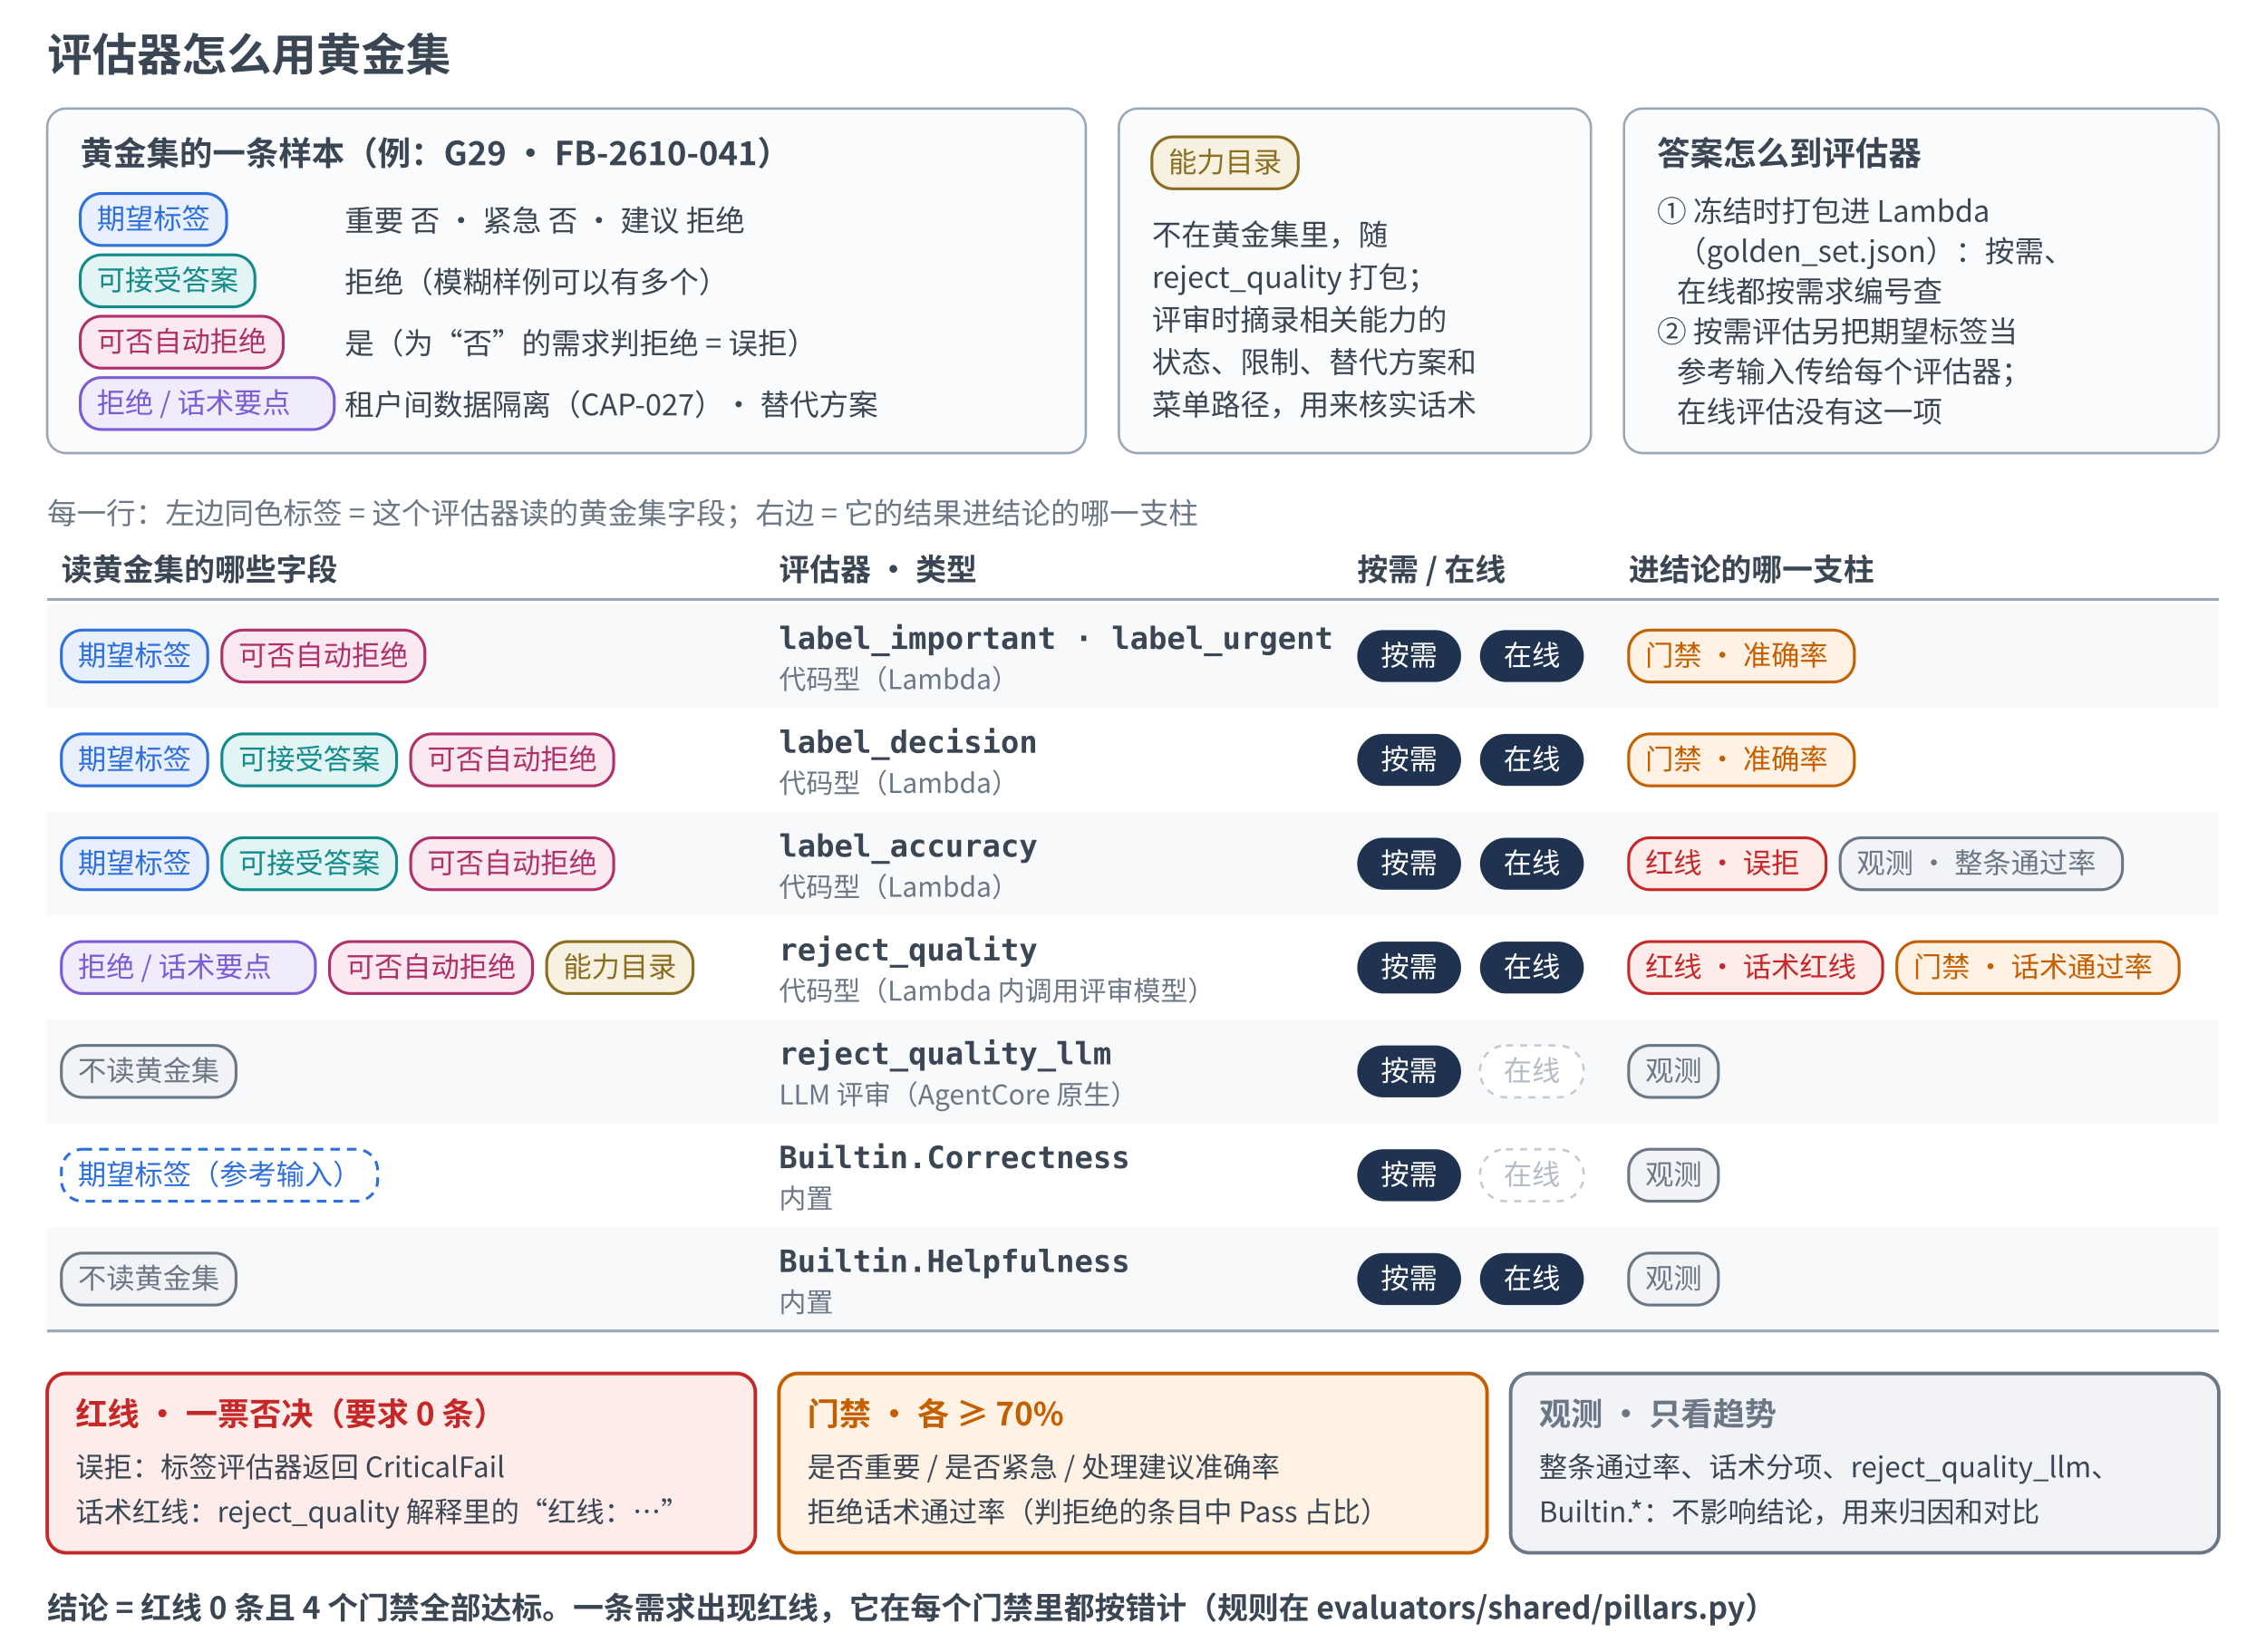
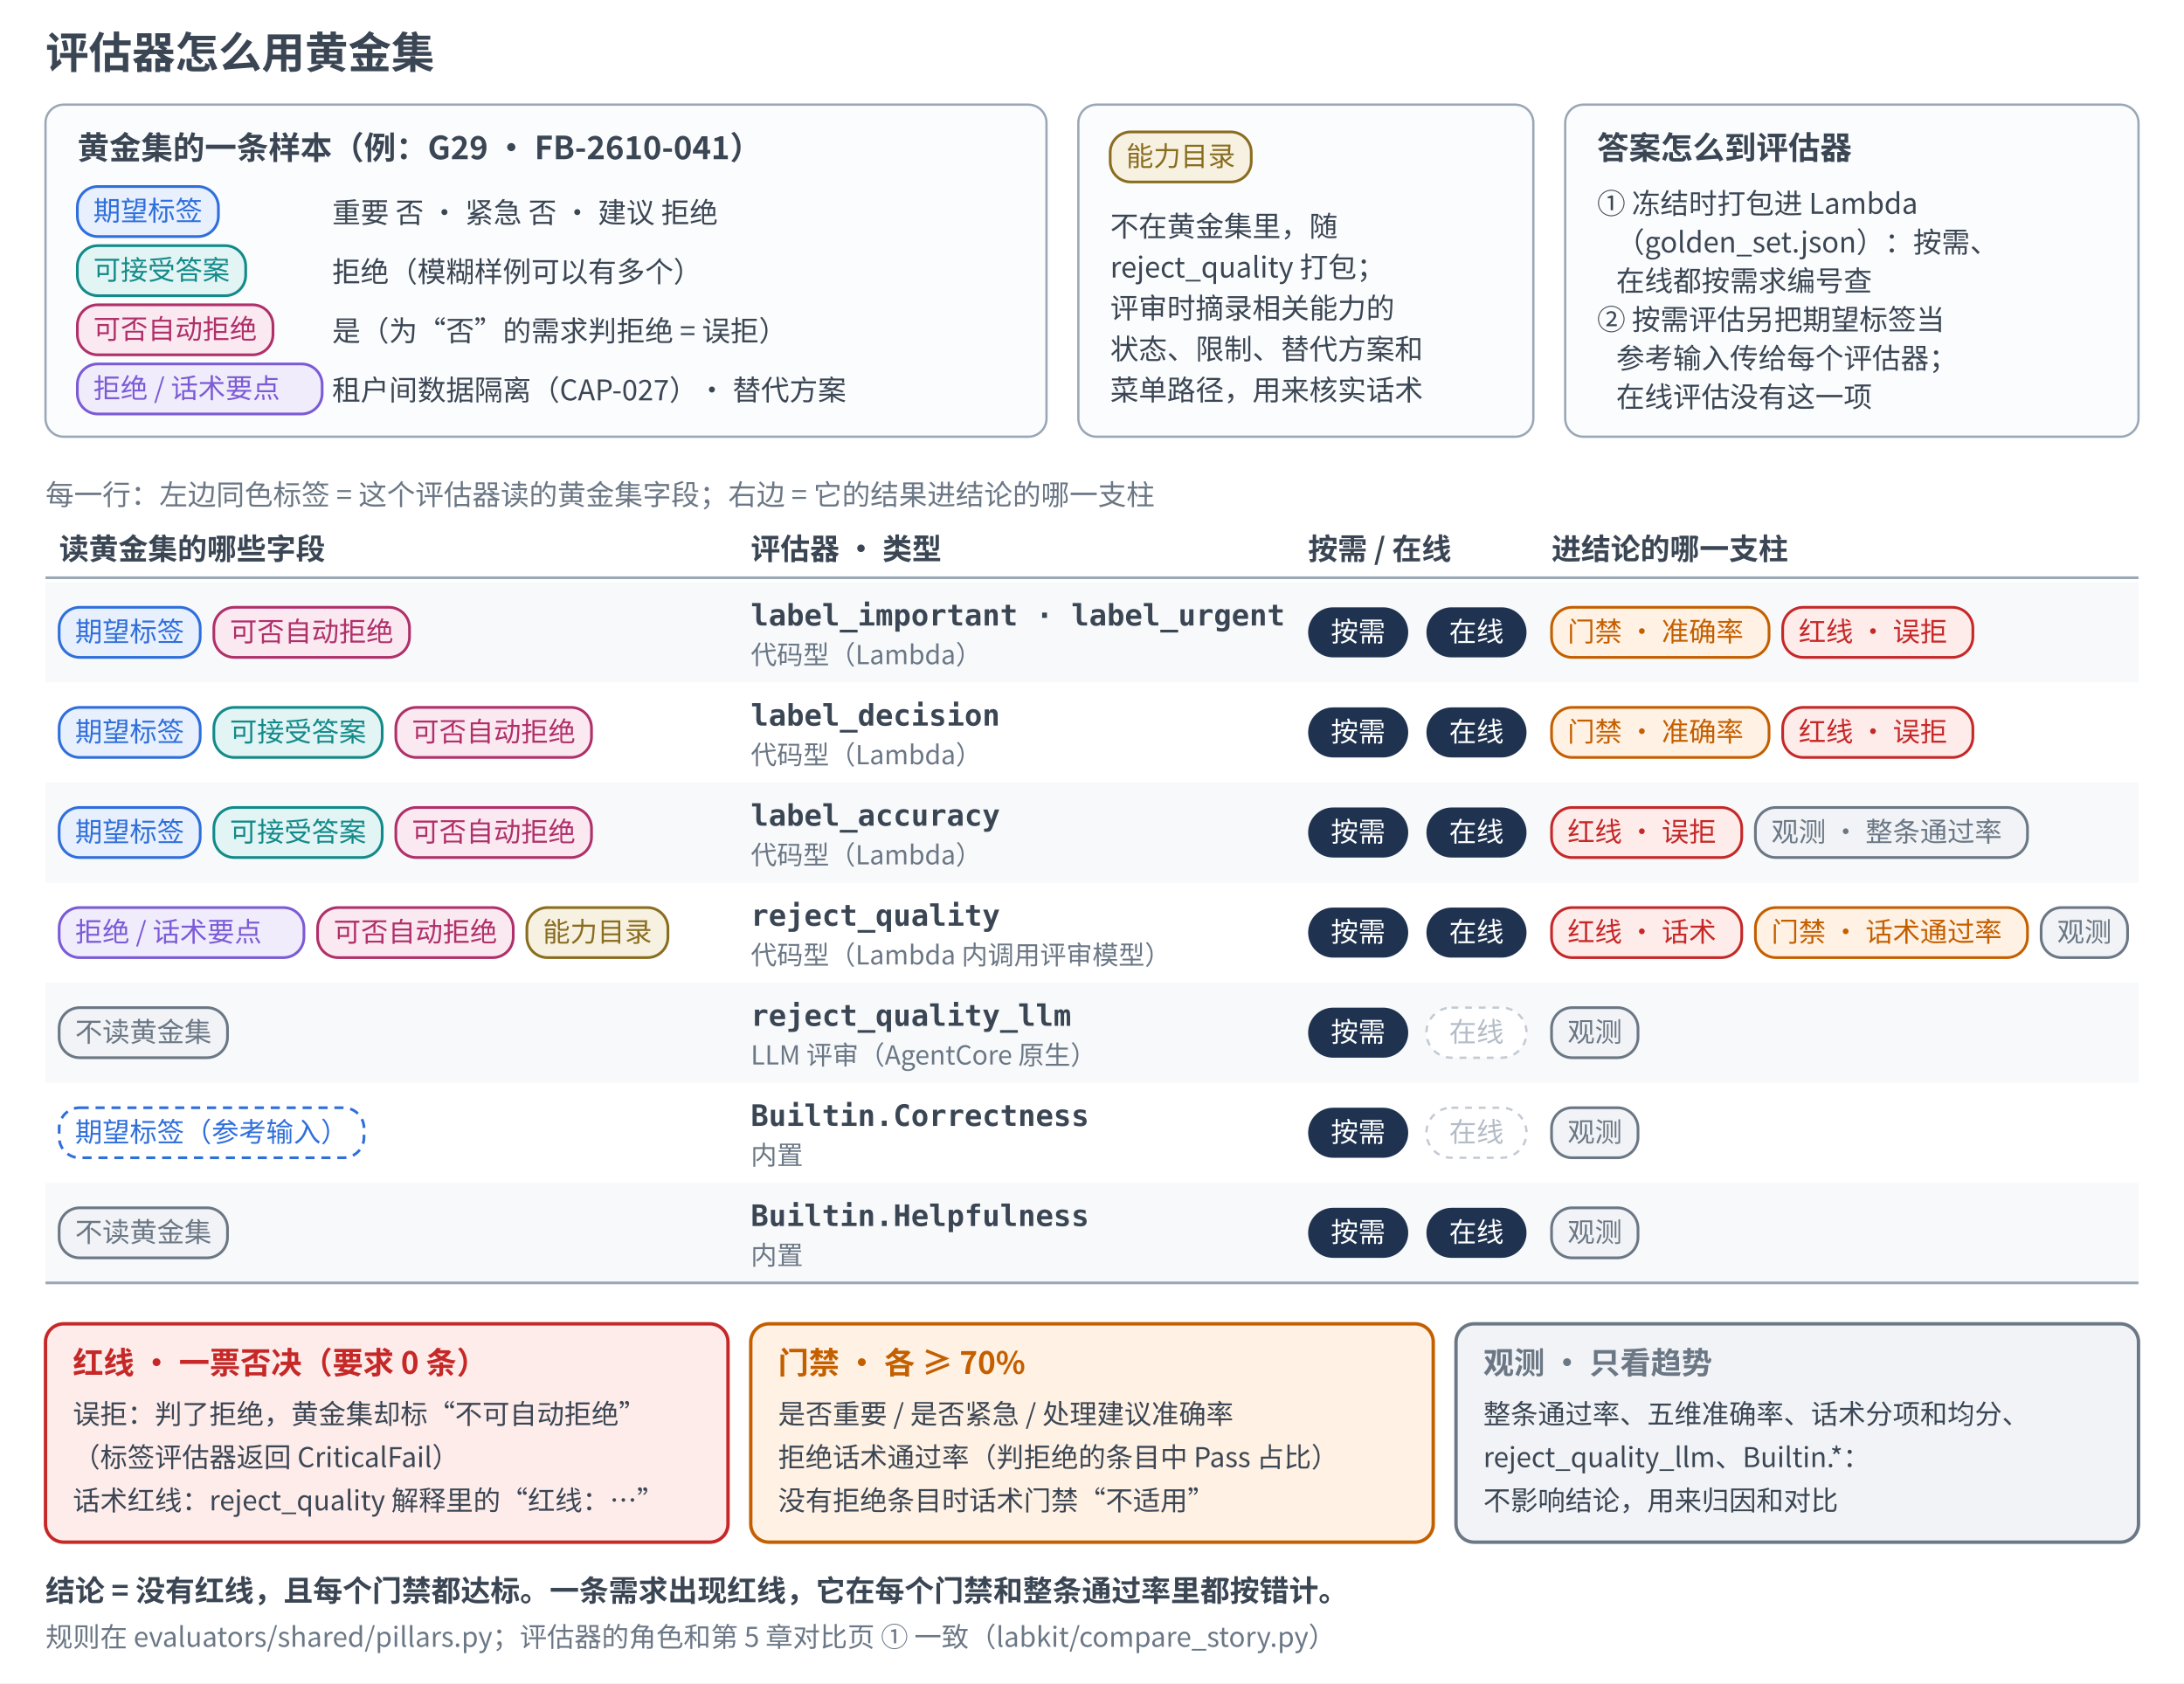
- <svg xmlns="http://www.w3.org/2000/svg" width="960" height="700" viewBox="0 0 960 700" role="img" aria-label="评估器怎么用黄金集：读哪些字段、按需还是在线、进结论的哪一支柱">
-   <rect width="960" height="700" fill="#ffffff" />
+ <svg xmlns="http://www.w3.org/2000/svg" width="960" height="740" viewBox="0 0 960 740" role="img" aria-label="评估器怎么用黄金集：读哪些字段、按需还是在线、进结论的哪一支柱">
+   <rect width="960" height="740" fill="#ffffff" />
  <text x="20" y="30" font-family="'PingFang SC','Microsoft YaHei','Noto Sans CJK SC','Noto Sans SC',sans-serif" font-size="19" font-weight="700" fill="#3b4654" xml:space="preserve">评估器怎么用黄金集</text>
  <rect x="20" y="46" width="440" height="146" rx="8" fill="#fbfcfd" stroke="#9aa7b6" />
  <text x="34" y="70" font-family="'PingFang SC','Microsoft YaHei','Noto Sans CJK SC','Noto Sans SC',sans-serif" font-size="14" font-weight="700" fill="#3b4654" xml:space="preserve">黄金集的一条样本（例：G29 · FB-2610-041）</text>
  <rect x="34.0" y="82.0" width="62.0" height="22" rx="9" fill="#e8f0fd" stroke="#2f6fdc" stroke-width="1.2" />
  <text x="41.0" y="97.0" font-family="'PingFang SC','Microsoft YaHei','Noto Sans CJK SC','Noto Sans SC',sans-serif" font-size="12" fill="#2f6fdc">期望标签</text>
  <text x="146" y="98" font-family="'PingFang SC','Microsoft YaHei','Noto Sans CJK SC','Noto Sans SC',sans-serif" font-size="12.5" font-weight="400" fill="#3b4654" xml:space="preserve">重要 否 · 紧急 否 · 建议 拒绝</text>
  <rect x="34.0" y="108.0" width="74.0" height="22" rx="9" fill="#e3f4f4" stroke="#138a8a" stroke-width="1.2" />
  <text x="41.0" y="123.0" font-family="'PingFang SC','Microsoft YaHei','Noto Sans CJK SC','Noto Sans SC',sans-serif" font-size="12" fill="#138a8a">可接受答案</text>
  <text x="146" y="124" font-family="'PingFang SC','Microsoft YaHei','Noto Sans CJK SC','Noto Sans SC',sans-serif" font-size="12.5" font-weight="400" fill="#3b4654" xml:space="preserve">拒绝（模糊样例可以有多个）</text>
  <rect x="34.0" y="134.0" width="86.0" height="22" rx="9" fill="#fbe9f1" stroke="#b0306a" stroke-width="1.2" />
  <text x="41.0" y="149.0" font-family="'PingFang SC','Microsoft YaHei','Noto Sans CJK SC','Noto Sans SC',sans-serif" font-size="12" fill="#b0306a">可否自动拒绝</text>
  <text x="146" y="150" font-family="'PingFang SC','Microsoft YaHei','Noto Sans CJK SC','Noto Sans SC',sans-serif" font-size="12.5" font-weight="400" fill="#3b4654" xml:space="preserve">是（为“否”的需求判拒绝 = 误拒）</text>
  <rect x="34.0" y="160.0" width="107.6" height="22" rx="9" fill="#f0ecfb" stroke="#7b5bd6" stroke-width="1.2" />
  <text x="41.0" y="175.0" font-family="'PingFang SC','Microsoft YaHei','Noto Sans CJK SC','Noto Sans SC',sans-serif" font-size="12" fill="#7b5bd6">拒绝 / 话术要点</text>
  <text x="146" y="176" font-family="'PingFang SC','Microsoft YaHei','Noto Sans CJK SC','Noto Sans SC',sans-serif" font-size="12.5" font-weight="400" fill="#3b4654" xml:space="preserve">租户间数据隔离（CAP-027）· 替代方案</text>
  <rect x="474" y="46" width="200" height="146" rx="8" fill="#fbfcfd" stroke="#9aa7b6" />
  <rect x="488.0" y="58.0" width="62.0" height="22" rx="9" fill="#f7f1e1" stroke="#8a6d1f" stroke-width="1.2" />
  <text x="495.0" y="73.0" font-family="'PingFang SC','Microsoft YaHei','Noto Sans CJK SC','Noto Sans SC',sans-serif" font-size="12" fill="#8a6d1f">能力目录</text>
  <text x="488" y="104" font-family="'PingFang SC','Microsoft YaHei','Noto Sans CJK SC','Noto Sans SC',sans-serif" font-size="12.5" font-weight="400" fill="#3b4654" xml:space="preserve">不在黄金集里，随</text>
  <text x="488" y="122" font-family="'PingFang SC','Microsoft YaHei','Noto Sans CJK SC','Noto Sans SC',sans-serif" font-size="12.5" font-weight="400" fill="#3b4654" xml:space="preserve">reject_quality 打包；</text>
  <text x="488" y="140" font-family="'PingFang SC','Microsoft YaHei','Noto Sans CJK SC','Noto Sans SC',sans-serif" font-size="12.5" font-weight="400" fill="#3b4654" xml:space="preserve">评审时摘录相关能力的</text>
  <text x="488" y="158" font-family="'PingFang SC','Microsoft YaHei','Noto Sans CJK SC','Noto Sans SC',sans-serif" font-size="12.5" font-weight="400" fill="#3b4654" xml:space="preserve">状态、限制、替代方案和</text>
  <text x="488" y="176" font-family="'PingFang SC','Microsoft YaHei','Noto Sans CJK SC','Noto Sans SC',sans-serif" font-size="12.5" font-weight="400" fill="#3b4654" xml:space="preserve">菜单路径，用来核实话术</text>
  <rect x="688" y="46" width="252" height="146" rx="8" fill="#fbfcfd" stroke="#9aa7b6" />
  <text x="702" y="70" font-family="'PingFang SC','Microsoft YaHei','Noto Sans CJK SC','Noto Sans SC',sans-serif" font-size="14" font-weight="700" fill="#3b4654" xml:space="preserve">答案怎么到评估器</text>
  <text x="702" y="94" font-family="'PingFang SC','Microsoft YaHei','Noto Sans CJK SC','Noto Sans SC',sans-serif" font-size="12.5" font-weight="400" fill="#3b4654" xml:space="preserve">① 冻结时打包进 Lambda</text>
  <text x="702" y="111" font-family="'PingFang SC','Microsoft YaHei','Noto Sans CJK SC','Noto Sans SC',sans-serif" font-size="12.5" font-weight="400" fill="#3b4654" xml:space="preserve">   （golden_set.json）：按需、</text>
  <text x="702" y="128" font-family="'PingFang SC','Microsoft YaHei','Noto Sans CJK SC','Noto Sans SC',sans-serif" font-size="12.5" font-weight="400" fill="#3b4654" xml:space="preserve">   在线都按需求编号查</text>
  <text x="702" y="145" font-family="'PingFang SC','Microsoft YaHei','Noto Sans CJK SC','Noto Sans SC',sans-serif" font-size="12.5" font-weight="400" fill="#3b4654" xml:space="preserve">② 按需评估另把期望标签当</text>
  <text x="702" y="162" font-family="'PingFang SC','Microsoft YaHei','Noto Sans CJK SC','Noto Sans SC',sans-serif" font-size="12.5" font-weight="400" fill="#3b4654" xml:space="preserve">   参考输入传给每个评估器；</text>
  <text x="702" y="179" font-family="'PingFang SC','Microsoft YaHei','Noto Sans CJK SC','Noto Sans SC',sans-serif" font-size="12.5" font-weight="400" fill="#3b4654" xml:space="preserve">   在线评估没有这一项</text>
  <text x="20" y="222" font-family="'PingFang SC','Microsoft YaHei','Noto Sans CJK SC','Noto Sans SC',sans-serif" font-size="12.5" font-weight="400" fill="#6b7785" xml:space="preserve">每一行：左边同色标签 = 这个评估器读的黄金集字段；右边 = 它的结果进结论的哪一支柱</text>
  <text x="26" y="246" font-family="'PingFang SC','Microsoft YaHei','Noto Sans CJK SC','Noto Sans SC',sans-serif" font-size="13" font-weight="700" fill="#3b4654" xml:space="preserve">读黄金集的哪些字段</text>
  <text x="330" y="246" font-family="'PingFang SC','Microsoft YaHei','Noto Sans CJK SC','Noto Sans SC',sans-serif" font-size="13" font-weight="700" fill="#3b4654" xml:space="preserve">评估器 · 类型</text>
  <text x="575" y="246" font-family="'PingFang SC','Microsoft YaHei','Noto Sans CJK SC','Noto Sans SC',sans-serif" font-size="13" font-weight="700" fill="#3b4654" xml:space="preserve">按需 / 在线</text>
-   <text x="690" y="246" font-family="'PingFang SC','Microsoft YaHei','Noto Sans CJK SC','Noto Sans SC',sans-serif" font-size="13" font-weight="700" fill="#3b4654" xml:space="preserve">进结论的哪一支柱</text>
+   <text x="682" y="246" font-family="'PingFang SC','Microsoft YaHei','Noto Sans CJK SC','Noto Sans SC',sans-serif" font-size="13" font-weight="700" fill="#3b4654" xml:space="preserve">进结论的哪一支柱</text>
  <line x1="20" y1="254" x2="940" y2="254" stroke="#9aa7b6" stroke-width="1.2" />
  <rect x="20" y="256" width="920" height="44" fill="#f7f9fb" />
  <rect x="26.0" y="267.0" width="62.0" height="22" rx="9" fill="#e8f0fd" stroke="#2f6fdc" stroke-width="1.2" />
  <text x="33.0" y="282.0" font-family="'PingFang SC','Microsoft YaHei','Noto Sans CJK SC','Noto Sans SC',sans-serif" font-size="12" fill="#2f6fdc">期望标签</text>
  <rect x="94.0" y="267.0" width="86.0" height="22" rx="9" fill="#fbe9f1" stroke="#b0306a" stroke-width="1.2" />
  <text x="101.0" y="282.0" font-family="'PingFang SC','Microsoft YaHei','Noto Sans CJK SC','Noto Sans SC',sans-serif" font-size="12" fill="#b0306a">可否自动拒绝</text>
  <text x="330" y="275" font-family="Menlo,Consolas,'DejaVu Sans Mono',monospace" font-size="13" font-weight="700" fill="#3b4654" xml:space="preserve">label_important · label_urgent</text>
  <text x="330" y="292" font-family="'PingFang SC','Microsoft YaHei','Noto Sans CJK SC','Noto Sans SC',sans-serif" font-size="11.5" font-weight="400" fill="#6b7785" xml:space="preserve">代码型（Lambda）</text>
  <rect x="575" y="267" width="44" height="22" rx="11" fill="#1f3350" />
  <text x="585" y="282" font-family="'PingFang SC','Microsoft YaHei','Noto Sans CJK SC','Noto Sans SC',sans-serif" font-size="12" font-weight="400" fill="#ffffff" xml:space="preserve">按需</text>
  <rect x="627" y="267" width="44" height="22" rx="11" fill="#1f3350" />
  <text x="637" y="282" font-family="'PingFang SC','Microsoft YaHei','Noto Sans CJK SC','Noto Sans SC',sans-serif" font-size="12" font-weight="400" fill="#ffffff" xml:space="preserve">在线</text>
-   <rect x="690.0" y="267.0" width="95.6" height="22" rx="9" fill="#fff1e3" stroke="#c45f00" stroke-width="1.2" />
-   <text x="697.0" y="282.0" font-family="'PingFang SC','Microsoft YaHei','Noto Sans CJK SC','Noto Sans SC',sans-serif" font-size="12" fill="#c45f00">门禁 · 准确率</text>
+   <rect x="682.0" y="267.0" width="95.6" height="22" rx="9" fill="#fff1e3" stroke="#c45f00" stroke-width="1.2" />
+   <text x="689.0" y="282.0" font-family="'PingFang SC','Microsoft YaHei','Noto Sans CJK SC','Noto Sans SC',sans-serif" font-size="12" fill="#c45f00">门禁 · 准确率</text>
+   <rect x="783.6" y="267.0" width="83.6" height="22" rx="9" fill="#fdecea" stroke="#c62828" stroke-width="1.2" />
+   <text x="790.6" y="282.0" font-family="'PingFang SC','Microsoft YaHei','Noto Sans CJK SC','Noto Sans SC',sans-serif" font-size="12" fill="#c62828">红线 · 误拒</text>
  <rect x="26.0" y="311.0" width="62.0" height="22" rx="9" fill="#e8f0fd" stroke="#2f6fdc" stroke-width="1.2" />
  <text x="33.0" y="326.0" font-family="'PingFang SC','Microsoft YaHei','Noto Sans CJK SC','Noto Sans SC',sans-serif" font-size="12" fill="#2f6fdc">期望标签</text>
  <rect x="94.0" y="311.0" width="74.0" height="22" rx="9" fill="#e3f4f4" stroke="#138a8a" stroke-width="1.2" />
  <text x="101.0" y="326.0" font-family="'PingFang SC','Microsoft YaHei','Noto Sans CJK SC','Noto Sans SC',sans-serif" font-size="12" fill="#138a8a">可接受答案</text>
  <rect x="174.0" y="311.0" width="86.0" height="22" rx="9" fill="#fbe9f1" stroke="#b0306a" stroke-width="1.2" />
  <text x="181.0" y="326.0" font-family="'PingFang SC','Microsoft YaHei','Noto Sans CJK SC','Noto Sans SC',sans-serif" font-size="12" fill="#b0306a">可否自动拒绝</text>
  <text x="330" y="319" font-family="Menlo,Consolas,'DejaVu Sans Mono',monospace" font-size="13" font-weight="700" fill="#3b4654" xml:space="preserve">label_decision</text>
  <text x="330" y="336" font-family="'PingFang SC','Microsoft YaHei','Noto Sans CJK SC','Noto Sans SC',sans-serif" font-size="11.5" font-weight="400" fill="#6b7785" xml:space="preserve">代码型（Lambda）</text>
  <rect x="575" y="311" width="44" height="22" rx="11" fill="#1f3350" />
  <text x="585" y="326" font-family="'PingFang SC','Microsoft YaHei','Noto Sans CJK SC','Noto Sans SC',sans-serif" font-size="12" font-weight="400" fill="#ffffff" xml:space="preserve">按需</text>
  <rect x="627" y="311" width="44" height="22" rx="11" fill="#1f3350" />
  <text x="637" y="326" font-family="'PingFang SC','Microsoft YaHei','Noto Sans CJK SC','Noto Sans SC',sans-serif" font-size="12" font-weight="400" fill="#ffffff" xml:space="preserve">在线</text>
-   <rect x="690.0" y="311.0" width="95.6" height="22" rx="9" fill="#fff1e3" stroke="#c45f00" stroke-width="1.2" />
-   <text x="697.0" y="326.0" font-family="'PingFang SC','Microsoft YaHei','Noto Sans CJK SC','Noto Sans SC',sans-serif" font-size="12" fill="#c45f00">门禁 · 准确率</text>
+   <rect x="682.0" y="311.0" width="95.6" height="22" rx="9" fill="#fff1e3" stroke="#c45f00" stroke-width="1.2" />
+   <text x="689.0" y="326.0" font-family="'PingFang SC','Microsoft YaHei','Noto Sans CJK SC','Noto Sans SC',sans-serif" font-size="12" fill="#c45f00">门禁 · 准确率</text>
+   <rect x="783.6" y="311.0" width="83.6" height="22" rx="9" fill="#fdecea" stroke="#c62828" stroke-width="1.2" />
+   <text x="790.6" y="326.0" font-family="'PingFang SC','Microsoft YaHei','Noto Sans CJK SC','Noto Sans SC',sans-serif" font-size="12" fill="#c62828">红线 · 误拒</text>
  <rect x="20" y="344" width="920" height="44" fill="#f7f9fb" />
  <rect x="26.0" y="355.0" width="62.0" height="22" rx="9" fill="#e8f0fd" stroke="#2f6fdc" stroke-width="1.2" />
  <text x="33.0" y="370.0" font-family="'PingFang SC','Microsoft YaHei','Noto Sans CJK SC','Noto Sans SC',sans-serif" font-size="12" fill="#2f6fdc">期望标签</text>
  <rect x="94.0" y="355.0" width="74.0" height="22" rx="9" fill="#e3f4f4" stroke="#138a8a" stroke-width="1.2" />
  <text x="101.0" y="370.0" font-family="'PingFang SC','Microsoft YaHei','Noto Sans CJK SC','Noto Sans SC',sans-serif" font-size="12" fill="#138a8a">可接受答案</text>
  <rect x="174.0" y="355.0" width="86.0" height="22" rx="9" fill="#fbe9f1" stroke="#b0306a" stroke-width="1.2" />
  <text x="181.0" y="370.0" font-family="'PingFang SC','Microsoft YaHei','Noto Sans CJK SC','Noto Sans SC',sans-serif" font-size="12" fill="#b0306a">可否自动拒绝</text>
  <text x="330" y="363" font-family="Menlo,Consolas,'DejaVu Sans Mono',monospace" font-size="13" font-weight="700" fill="#3b4654" xml:space="preserve">label_accuracy</text>
  <text x="330" y="380" font-family="'PingFang SC','Microsoft YaHei','Noto Sans CJK SC','Noto Sans SC',sans-serif" font-size="11.5" font-weight="400" fill="#6b7785" xml:space="preserve">代码型（Lambda）</text>
  <rect x="575" y="355" width="44" height="22" rx="11" fill="#1f3350" />
  <text x="585" y="370" font-family="'PingFang SC','Microsoft YaHei','Noto Sans CJK SC','Noto Sans SC',sans-serif" font-size="12" font-weight="400" fill="#ffffff" xml:space="preserve">按需</text>
  <rect x="627" y="355" width="44" height="22" rx="11" fill="#1f3350" />
  <text x="637" y="370" font-family="'PingFang SC','Microsoft YaHei','Noto Sans CJK SC','Noto Sans SC',sans-serif" font-size="12" font-weight="400" fill="#ffffff" xml:space="preserve">在线</text>
-   <rect x="690.0" y="355.0" width="83.6" height="22" rx="9" fill="#fdecea" stroke="#c62828" stroke-width="1.2" />
-   <text x="697.0" y="370.0" font-family="'PingFang SC','Microsoft YaHei','Noto Sans CJK SC','Noto Sans SC',sans-serif" font-size="12" fill="#c62828">红线 · 误拒</text>
-   <rect x="779.6" y="355.0" width="119.6" height="22" rx="9" fill="#f1f3f6" stroke="#6b7785" stroke-width="1.2" />
-   <text x="786.6" y="370.0" font-family="'PingFang SC','Microsoft YaHei','Noto Sans CJK SC','Noto Sans SC',sans-serif" font-size="12" fill="#6b7785">观测 · 整条通过率</text>
+   <rect x="682.0" y="355.0" width="83.6" height="22" rx="9" fill="#fdecea" stroke="#c62828" stroke-width="1.2" />
+   <text x="689.0" y="370.0" font-family="'PingFang SC','Microsoft YaHei','Noto Sans CJK SC','Noto Sans SC',sans-serif" font-size="12" fill="#c62828">红线 · 误拒</text>
+   <rect x="771.6" y="355.0" width="119.6" height="22" rx="9" fill="#f1f3f6" stroke="#6b7785" stroke-width="1.2" />
+   <text x="778.6" y="370.0" font-family="'PingFang SC','Microsoft YaHei','Noto Sans CJK SC','Noto Sans SC',sans-serif" font-size="12" fill="#6b7785">观测 · 整条通过率</text>
  <rect x="26.0" y="399.0" width="107.6" height="22" rx="9" fill="#f0ecfb" stroke="#7b5bd6" stroke-width="1.2" />
  <text x="33.0" y="414.0" font-family="'PingFang SC','Microsoft YaHei','Noto Sans CJK SC','Noto Sans SC',sans-serif" font-size="12" fill="#7b5bd6">拒绝 / 话术要点</text>
  <rect x="139.6" y="399.0" width="86.0" height="22" rx="9" fill="#fbe9f1" stroke="#b0306a" stroke-width="1.2" />
  <text x="146.6" y="414.0" font-family="'PingFang SC','Microsoft YaHei','Noto Sans CJK SC','Noto Sans SC',sans-serif" font-size="12" fill="#b0306a">可否自动拒绝</text>
  <rect x="231.6" y="399.0" width="62.0" height="22" rx="9" fill="#f7f1e1" stroke="#8a6d1f" stroke-width="1.2" />
  <text x="238.6" y="414.0" font-family="'PingFang SC','Microsoft YaHei','Noto Sans CJK SC','Noto Sans SC',sans-serif" font-size="12" fill="#8a6d1f">能力目录</text>
  <text x="330" y="407" font-family="Menlo,Consolas,'DejaVu Sans Mono',monospace" font-size="13" font-weight="700" fill="#3b4654" xml:space="preserve">reject_quality</text>
  <text x="330" y="424" font-family="'PingFang SC','Microsoft YaHei','Noto Sans CJK SC','Noto Sans SC',sans-serif" font-size="11.5" font-weight="400" fill="#6b7785" xml:space="preserve">代码型（Lambda 内调用评审模型）</text>
  <rect x="575" y="399" width="44" height="22" rx="11" fill="#1f3350" />
  <text x="585" y="414" font-family="'PingFang SC','Microsoft YaHei','Noto Sans CJK SC','Noto Sans SC',sans-serif" font-size="12" font-weight="400" fill="#ffffff" xml:space="preserve">按需</text>
  <rect x="627" y="399" width="44" height="22" rx="11" fill="#1f3350" />
  <text x="637" y="414" font-family="'PingFang SC','Microsoft YaHei','Noto Sans CJK SC','Noto Sans SC',sans-serif" font-size="12" font-weight="400" fill="#ffffff" xml:space="preserve">在线</text>
-   <rect x="690.0" y="399.0" width="107.6" height="22" rx="9" fill="#fdecea" stroke="#c62828" stroke-width="1.2" />
-   <text x="697.0" y="414.0" font-family="'PingFang SC','Microsoft YaHei','Noto Sans CJK SC','Noto Sans SC',sans-serif" font-size="12" fill="#c62828">红线 · 话术红线</text>
-   <rect x="803.6" y="399.0" width="119.6" height="22" rx="9" fill="#fff1e3" stroke="#c45f00" stroke-width="1.2" />
-   <text x="810.6" y="414.0" font-family="'PingFang SC','Microsoft YaHei','Noto Sans CJK SC','Noto Sans SC',sans-serif" font-size="12" fill="#c45f00">门禁 · 话术通过率</text>
+   <rect x="682.0" y="399.0" width="83.6" height="22" rx="9" fill="#fdecea" stroke="#c62828" stroke-width="1.2" />
+   <text x="689.0" y="414.0" font-family="'PingFang SC','Microsoft YaHei','Noto Sans CJK SC','Noto Sans SC',sans-serif" font-size="12" fill="#c62828">红线 · 话术</text>
+   <rect x="771.6" y="399.0" width="119.6" height="22" rx="9" fill="#fff1e3" stroke="#c45f00" stroke-width="1.2" />
+   <text x="778.6" y="414.0" font-family="'PingFang SC','Microsoft YaHei','Noto Sans CJK SC','Noto Sans SC',sans-serif" font-size="12" fill="#c45f00">门禁 · 话术通过率</text>
+   <rect x="897.2" y="399.0" width="38.0" height="22" rx="9" fill="#f1f3f6" stroke="#6b7785" stroke-width="1.2" />
+   <text x="904.2" y="414.0" font-family="'PingFang SC','Microsoft YaHei','Noto Sans CJK SC','Noto Sans SC',sans-serif" font-size="12" fill="#6b7785">观测</text>
  <rect x="20" y="432" width="920" height="44" fill="#f7f9fb" />
  <rect x="26.0" y="443.0" width="74.0" height="22" rx="9" fill="#f1f3f6" stroke="#6b7785" stroke-width="1.2" />
  <text x="33.0" y="458.0" font-family="'PingFang SC','Microsoft YaHei','Noto Sans CJK SC','Noto Sans SC',sans-serif" font-size="12" fill="#6b7785">不读黄金集</text>
  <text x="330" y="451" font-family="Menlo,Consolas,'DejaVu Sans Mono',monospace" font-size="13" font-weight="700" fill="#3b4654" xml:space="preserve">reject_quality_llm</text>
  <text x="330" y="468" font-family="'PingFang SC','Microsoft YaHei','Noto Sans CJK SC','Noto Sans SC',sans-serif" font-size="11.5" font-weight="400" fill="#6b7785" xml:space="preserve">LLM 评审（AgentCore 原生）</text>
  <rect x="575" y="443" width="44" height="22" rx="11" fill="#1f3350" />
  <text x="585" y="458" font-family="'PingFang SC','Microsoft YaHei','Noto Sans CJK SC','Noto Sans SC',sans-serif" font-size="12" font-weight="400" fill="#ffffff" xml:space="preserve">按需</text>
  <rect x="627" y="443" width="44" height="22" rx="11" fill="#ffffff" stroke="#c3cad3" stroke-dasharray="3 3" />
  <text x="637" y="458" font-family="'PingFang SC','Microsoft YaHei','Noto Sans CJK SC','Noto Sans SC',sans-serif" font-size="12" font-weight="400" fill="#b3bcc7" xml:space="preserve">在线</text>
-   <rect x="690.0" y="443.0" width="38.0" height="22" rx="9" fill="#f1f3f6" stroke="#6b7785" stroke-width="1.2" />
-   <text x="697.0" y="458.0" font-family="'PingFang SC','Microsoft YaHei','Noto Sans CJK SC','Noto Sans SC',sans-serif" font-size="12" fill="#6b7785">观测</text>
+   <rect x="682.0" y="443.0" width="38.0" height="22" rx="9" fill="#f1f3f6" stroke="#6b7785" stroke-width="1.2" />
+   <text x="689.0" y="458.0" font-family="'PingFang SC','Microsoft YaHei','Noto Sans CJK SC','Noto Sans SC',sans-serif" font-size="12" fill="#6b7785">观测</text>
  <rect x="26.0" y="487.0" width="134.0" height="22" rx="9" fill="#ffffff" stroke="#2f6fdc" stroke-width="1.2" stroke-dasharray="4 3" />
  <text x="33.0" y="502.0" font-family="'PingFang SC','Microsoft YaHei','Noto Sans CJK SC','Noto Sans SC',sans-serif" font-size="12" fill="#2f6fdc">期望标签（参考输入）</text>
  <text x="330" y="495" font-family="Menlo,Consolas,'DejaVu Sans Mono',monospace" font-size="13" font-weight="700" fill="#3b4654" xml:space="preserve">Builtin.Correctness</text>
  <text x="330" y="512" font-family="'PingFang SC','Microsoft YaHei','Noto Sans CJK SC','Noto Sans SC',sans-serif" font-size="11.5" font-weight="400" fill="#6b7785" xml:space="preserve">内置</text>
  <rect x="575" y="487" width="44" height="22" rx="11" fill="#1f3350" />
  <text x="585" y="502" font-family="'PingFang SC','Microsoft YaHei','Noto Sans CJK SC','Noto Sans SC',sans-serif" font-size="12" font-weight="400" fill="#ffffff" xml:space="preserve">按需</text>
  <rect x="627" y="487" width="44" height="22" rx="11" fill="#ffffff" stroke="#c3cad3" stroke-dasharray="3 3" />
  <text x="637" y="502" font-family="'PingFang SC','Microsoft YaHei','Noto Sans CJK SC','Noto Sans SC',sans-serif" font-size="12" font-weight="400" fill="#b3bcc7" xml:space="preserve">在线</text>
-   <rect x="690.0" y="487.0" width="38.0" height="22" rx="9" fill="#f1f3f6" stroke="#6b7785" stroke-width="1.2" />
-   <text x="697.0" y="502.0" font-family="'PingFang SC','Microsoft YaHei','Noto Sans CJK SC','Noto Sans SC',sans-serif" font-size="12" fill="#6b7785">观测</text>
+   <rect x="682.0" y="487.0" width="38.0" height="22" rx="9" fill="#f1f3f6" stroke="#6b7785" stroke-width="1.2" />
+   <text x="689.0" y="502.0" font-family="'PingFang SC','Microsoft YaHei','Noto Sans CJK SC','Noto Sans SC',sans-serif" font-size="12" fill="#6b7785">观测</text>
  <rect x="20" y="520" width="920" height="44" fill="#f7f9fb" />
  <rect x="26.0" y="531.0" width="74.0" height="22" rx="9" fill="#f1f3f6" stroke="#6b7785" stroke-width="1.2" />
  <text x="33.0" y="546.0" font-family="'PingFang SC','Microsoft YaHei','Noto Sans CJK SC','Noto Sans SC',sans-serif" font-size="12" fill="#6b7785">不读黄金集</text>
  <text x="330" y="539" font-family="Menlo,Consolas,'DejaVu Sans Mono',monospace" font-size="13" font-weight="700" fill="#3b4654" xml:space="preserve">Builtin.Helpfulness</text>
  <text x="330" y="556" font-family="'PingFang SC','Microsoft YaHei','Noto Sans CJK SC','Noto Sans SC',sans-serif" font-size="11.5" font-weight="400" fill="#6b7785" xml:space="preserve">内置</text>
  <rect x="575" y="531" width="44" height="22" rx="11" fill="#1f3350" />
  <text x="585" y="546" font-family="'PingFang SC','Microsoft YaHei','Noto Sans CJK SC','Noto Sans SC',sans-serif" font-size="12" font-weight="400" fill="#ffffff" xml:space="preserve">按需</text>
  <rect x="627" y="531" width="44" height="22" rx="11" fill="#1f3350" />
  <text x="637" y="546" font-family="'PingFang SC','Microsoft YaHei','Noto Sans CJK SC','Noto Sans SC',sans-serif" font-size="12" font-weight="400" fill="#ffffff" xml:space="preserve">在线</text>
-   <rect x="690.0" y="531.0" width="38.0" height="22" rx="9" fill="#f1f3f6" stroke="#6b7785" stroke-width="1.2" />
-   <text x="697.0" y="546.0" font-family="'PingFang SC','Microsoft YaHei','Noto Sans CJK SC','Noto Sans SC',sans-serif" font-size="12" fill="#6b7785">观测</text>
+   <rect x="682.0" y="531.0" width="38.0" height="22" rx="9" fill="#f1f3f6" stroke="#6b7785" stroke-width="1.2" />
+   <text x="689.0" y="546.0" font-family="'PingFang SC','Microsoft YaHei','Noto Sans CJK SC','Noto Sans SC',sans-serif" font-size="12" fill="#6b7785">观测</text>
  <line x1="20" y1="564" x2="940" y2="564" stroke="#9aa7b6" stroke-width="1.2" />
-   <rect x="20" y="582" width="300" height="76" rx="8" fill="#fdecea" stroke="#c62828" stroke-width="1.5" />
+   <rect x="20" y="582" width="300" height="96" rx="8" fill="#fdecea" stroke="#c62828" stroke-width="1.5" />
  <text x="32" y="604" font-family="'PingFang SC','Microsoft YaHei','Noto Sans CJK SC','Noto Sans SC',sans-serif" font-size="13.5" font-weight="700" fill="#c62828" xml:space="preserve">红线 · 一票否决（要求 0 条）</text>
-   <text x="32" y="626" font-family="'PingFang SC','Microsoft YaHei','Noto Sans CJK SC','Noto Sans SC',sans-serif" font-size="12" font-weight="400" fill="#3b4654" xml:space="preserve">误拒：标签评估器返回 CriticalFail</text>
-   <text x="32" y="645" font-family="'PingFang SC','Microsoft YaHei','Noto Sans CJK SC','Noto Sans SC',sans-serif" font-size="12" font-weight="400" fill="#3b4654" xml:space="preserve">话术红线：reject_quality 解释里的“红线：…”</text>
-   <rect x="330" y="582" width="300" height="76" rx="8" fill="#fff1e3" stroke="#c45f00" stroke-width="1.5" />
+   <text x="32" y="626" font-family="'PingFang SC','Microsoft YaHei','Noto Sans CJK SC','Noto Sans SC',sans-serif" font-size="12" font-weight="400" fill="#3b4654" xml:space="preserve">误拒：判了拒绝，黄金集却标“不可自动拒绝”</text>
+   <text x="32" y="645" font-family="'PingFang SC','Microsoft YaHei','Noto Sans CJK SC','Noto Sans SC',sans-serif" font-size="12" font-weight="400" fill="#3b4654" xml:space="preserve">（标签评估器返回 CriticalFail）</text>
+   <text x="32" y="664" font-family="'PingFang SC','Microsoft YaHei','Noto Sans CJK SC','Noto Sans SC',sans-serif" font-size="12" font-weight="400" fill="#3b4654" xml:space="preserve">话术红线：reject_quality 解释里的“红线：…”</text>
+   <rect x="330" y="582" width="300" height="96" rx="8" fill="#fff1e3" stroke="#c45f00" stroke-width="1.5" />
  <text x="342" y="604" font-family="'PingFang SC','Microsoft YaHei','Noto Sans CJK SC','Noto Sans SC',sans-serif" font-size="13.5" font-weight="700" fill="#c45f00" xml:space="preserve">门禁 · 各 ≥ 70%</text>
  <text x="342" y="626" font-family="'PingFang SC','Microsoft YaHei','Noto Sans CJK SC','Noto Sans SC',sans-serif" font-size="12" font-weight="400" fill="#3b4654" xml:space="preserve">是否重要 / 是否紧急 / 处理建议准确率</text>
  <text x="342" y="645" font-family="'PingFang SC','Microsoft YaHei','Noto Sans CJK SC','Noto Sans SC',sans-serif" font-size="12" font-weight="400" fill="#3b4654" xml:space="preserve">拒绝话术通过率（判拒绝的条目中 Pass 占比）</text>
-   <rect x="640" y="582" width="300" height="76" rx="8" fill="#f1f3f6" stroke="#6b7785" stroke-width="1.5" />
+   <text x="342" y="664" font-family="'PingFang SC','Microsoft YaHei','Noto Sans CJK SC','Noto Sans SC',sans-serif" font-size="12" font-weight="400" fill="#3b4654" xml:space="preserve">没有拒绝条目时话术门禁“不适用”</text>
+   <rect x="640" y="582" width="300" height="96" rx="8" fill="#f1f3f6" stroke="#6b7785" stroke-width="1.5" />
  <text x="652" y="604" font-family="'PingFang SC','Microsoft YaHei','Noto Sans CJK SC','Noto Sans SC',sans-serif" font-size="13.5" font-weight="700" fill="#6b7785" xml:space="preserve">观测 · 只看趋势</text>
-   <text x="652" y="626" font-family="'PingFang SC','Microsoft YaHei','Noto Sans CJK SC','Noto Sans SC',sans-serif" font-size="12" font-weight="400" fill="#3b4654" xml:space="preserve">整条通过率、话术分项、reject_quality_llm、</text>
-   <text x="652" y="645" font-family="'PingFang SC','Microsoft YaHei','Noto Sans CJK SC','Noto Sans SC',sans-serif" font-size="12" font-weight="400" fill="#3b4654" xml:space="preserve">Builtin.*：不影响结论，用来归因和对比</text>
-   <text x="20" y="686" font-family="'PingFang SC','Microsoft YaHei','Noto Sans CJK SC','Noto Sans SC',sans-serif" font-size="13" font-weight="700" fill="#3b4654" xml:space="preserve">结论 = 红线 0 条且 4 个门禁全部达标。一条需求出现红线，它在每个门禁里都按错计（规则在 evaluators/shared/pillars.py）</text>
+   <text x="652" y="626" font-family="'PingFang SC','Microsoft YaHei','Noto Sans CJK SC','Noto Sans SC',sans-serif" font-size="12" font-weight="400" fill="#3b4654" xml:space="preserve">整条通过率、五维准确率、话术分项和均分、</text>
+   <text x="652" y="645" font-family="'PingFang SC','Microsoft YaHei','Noto Sans CJK SC','Noto Sans SC',sans-serif" font-size="12" font-weight="400" fill="#3b4654" xml:space="preserve">reject_quality_llm、Builtin.*：</text>
+   <text x="652" y="664" font-family="'PingFang SC','Microsoft YaHei','Noto Sans CJK SC','Noto Sans SC',sans-serif" font-size="12" font-weight="400" fill="#3b4654" xml:space="preserve">不影响结论，用来归因和对比</text>
+   <text x="20" y="704" font-family="'PingFang SC','Microsoft YaHei','Noto Sans CJK SC','Noto Sans SC',sans-serif" font-size="13" font-weight="700" fill="#3b4654" xml:space="preserve">结论 = 没有红线，且每个门禁都达标。一条需求出现红线，它在每个门禁和整条通过率里都按错计。</text>
+   <text x="20" y="724" font-family="'PingFang SC','Microsoft YaHei','Noto Sans CJK SC','Noto Sans SC',sans-serif" font-size="12" font-weight="400" fill="#6b7785" xml:space="preserve">规则在 evaluators/shared/pillars.py；评估器的角色和第 5 章对比页 ① 一致（labkit/compare_story.py）</text>
</svg>
